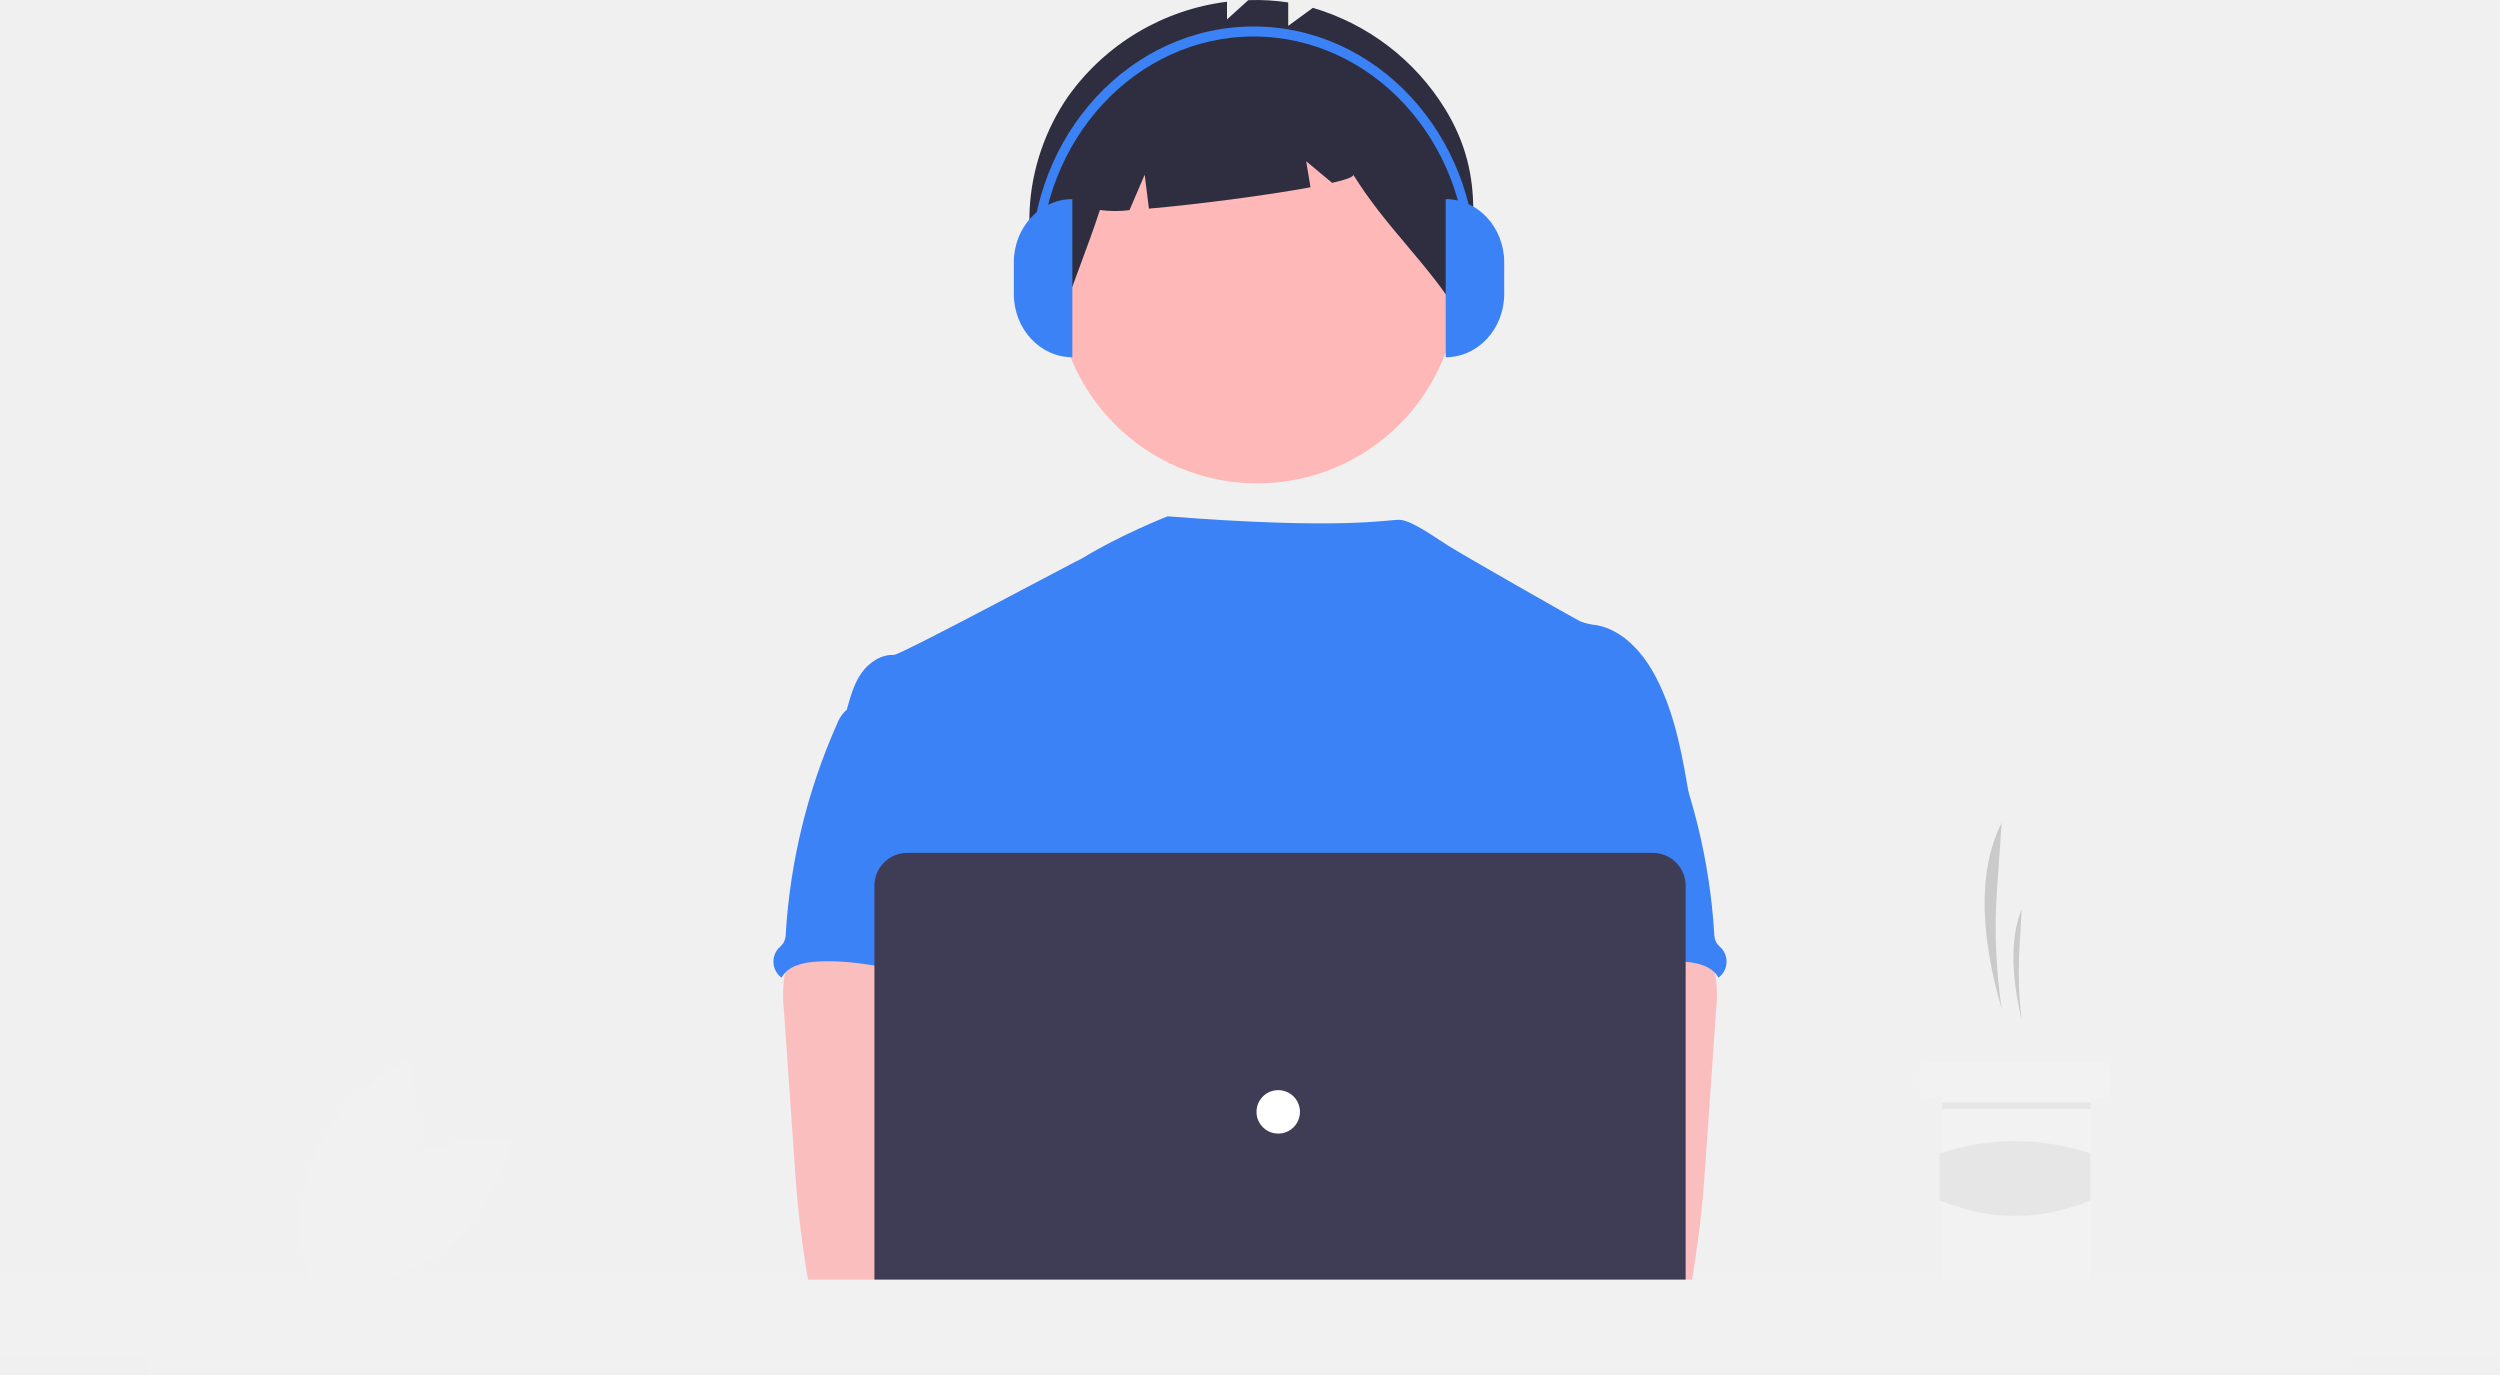
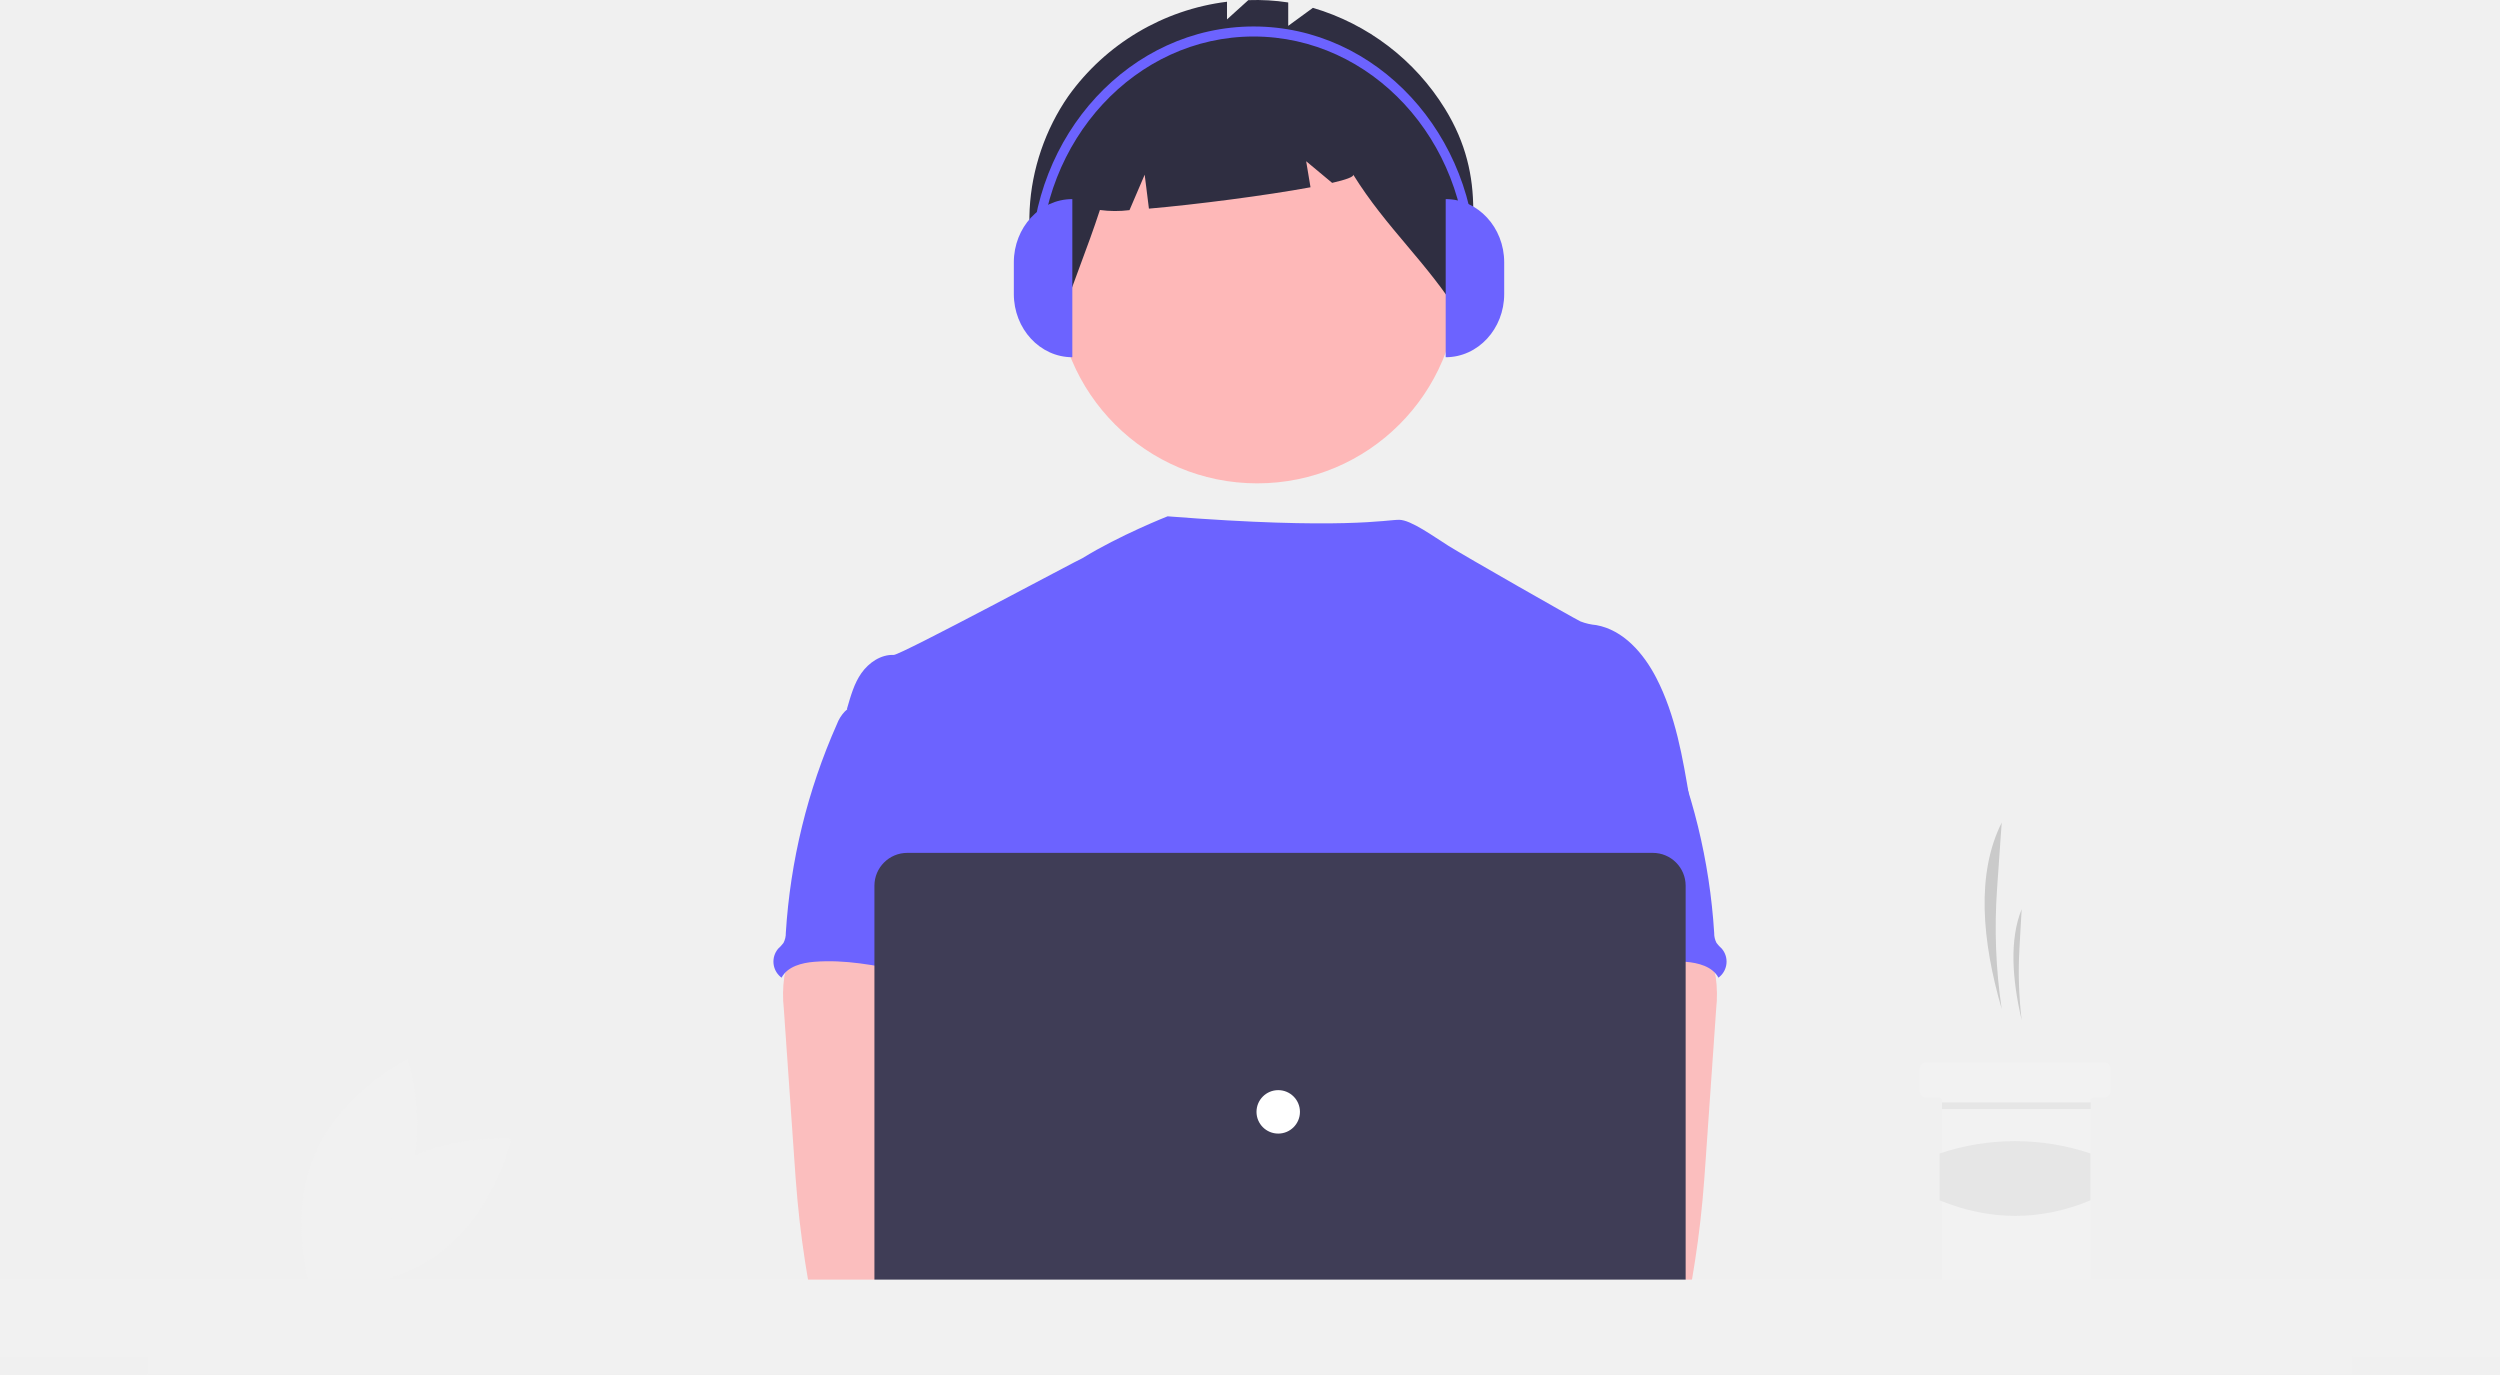
<svg xmlns="http://www.w3.org/2000/svg" data-name="Layer 1" width="878.63" height="483" viewBox="0 0 878.63 483">
  <path d="M294.716,621.203c-19.511,14.544-25.04,40.135-25.04,40.135s26.104,2.009,45.615-12.535,25.04-40.135,25.04-40.135S314.227,606.659,294.716,621.203Z" transform="translate(-160.6848 -208.5)" fill="#f1f1f1" />
  <path d="M302.844,628.032c-9.377,22.456-32.862,34.028-32.862,34.028s-8.281-24.837,1.096-47.293,32.862-34.028,32.862-34.028S312.221,605.576,302.844,628.032Z" transform="translate(-160.6848 -208.5)" fill="#f1f1f1" />
  <path d="M864.187,563.114h0a194.657,194.657,0,0,1-1.633-42.195l1.633-23.307h0c-9,17.908-6.966,41.479,0,65.502Z" transform="translate(-160.6848 -208.5)" fill="#cacaca" />
  <path d="M871.205,567.013h0a143.091,143.091,0,0,1-.786-25.116l.786-13.873h0C866.875,538.683,867.854,552.713,871.205,567.013Z" transform="translate(-160.6848 -208.5)" fill="#cacaca" />
  <path d="M902.401,584.17v7.798a2.352,2.352,0,0,1-2.339,2.339h-3.899a.777.777,0,0,0-.78.78v63.943a2.351,2.351,0,0,1-2.339,2.339H845.476a2.341,2.341,0,0,1-2.339-2.339V595.087a.782.782,0,0,0-.78-.78H837.678a2.341,2.341,0,0,1-2.339-2.339v-7.798a2.336,2.336,0,0,1,2.339-2.339h62.383A2.346,2.346,0,0,1,902.401,584.17Z" transform="translate(-160.6848 -208.5)" fill="#f2f2f2" />
  <rect x="682.522" y="387.445" width="52.246" height="2.339" fill="#e6e6e6" />
  <path d="M895.383,630.369c-17.483,7.235-35.156,7.315-53.026,0v-16.481a83.274,83.274,0,0,1,53.026,0Z" transform="translate(-160.6848 -208.5)" fill="#e6e6e6" />
  <circle id="fff0188c-9915-4c0d-8339-9317a77083e8" data-name="Ellipse 276" cx="441.853" cy="99.211" r="70.666" fill="#feb8b8" />
-   <path id="ac220ed6-7c3f-4d1e-8d82-3295770c496a-3758" data-name="Path 1461" d="M668.54,246.746a81.614,81.614,0,0,0-46.43-35.492l-8.675,6.331v-8.22a75.123,75.123,0,0,0-14.032-.817l-7.485,6.772V209.11a80.834,80.834,0,0,0-55.763,33.169c-16.254,23.432-18.998,56.032-3.011,79.652,4.388-13.487,9.715-26.142,14.104-39.628a39.916,39.916,0,0,0,10.399.05l5.339-12.459,1.492,11.931c16.55-1.441,41.096-4.607,56.785-7.508l-1.526-9.154,9.128,7.606c4.806-1.106,7.66-2.11,7.425-2.877,11.668,18.811,25.948,30.826,37.616,49.637C678.337,293.006,683.437,270.951,668.54,246.746Z" transform="translate(-160.6848 -208.5)" fill="#2f2e41" />
-   <path d="M754.52,489.43c-2.43-14.619-4.936-29.519-11.731-42.689-4.466-8.626-11.554-16.847-21.11-18.552a20.422,20.422,0,0,1-5.497-1.272c-2.8-1.349-40.425-22.827-46.405-26.568-5.135-3.212-13.24-9.158-17.327-9.158-4.112-.09-19.878,3.579-81.414-1.231,0,0-16.905,6.663-29.985,14.743-.198-.131-63.869,34.06-66.261,33.97-4.53-.191-8.741,2.71-11.338,6.362-2.596,3.652-3.814,8.174-5.089,12.546,13.907,30.97,26.631,61.98,40.539,92.95a7.931,7.931,0,0,1,1.006,3.815,9.31,9.31,0,0,1-1.73,3.815c-6.82,10.956-6.603,24.736-5.858,37.613.746,12.877,1.668,26.478-4.087,38.02-1.565,3.169-3.601,6.069-5.089,9.238-3.486,7.177-4.746,30.131-2.71,37.842l255.121,7.309C730.067,673.102,754.52,489.43,754.52,489.43Z" transform="translate(-160.6848 -208.5)" fill="#3b82f6" />
-   <path id="bb46eb08-8e3e-4ac5-913b-26d221d967b9-3759" data-name="Path 1421" d="M436.31,551.903a45.043,45.043,0,0,0-.153,11.109l3.657,52.513c.343,4.949.681,9.887,1.146,14.824.877,9.581,2.188,19.086,3.815,28.578a5.09,5.09,0,0,0,5.216,4.949c16.096,3.406,32.726,3.27,49.153,2.342,25.067-1.399,89.198-4.046,93.116-9.136s1.635-13.322-3.474-17.438-89.739-14.149-89.739-14.149c.827-6.553,3.321-12.724,5.688-18.946,4.25-11.035,8.22-22.432,8.297-34.253s-4.377-24.25-14.061-31.022c-7.966-5.56-18.221-6.591-27.928-6.362-7.062.203-19.265-1.489-25.716,1.272C440.223,538.431,437.264,546.905,436.31,551.903Z" transform="translate(-160.6848 -208.5)" fill="#fbbebe" />
-   <path id="efe93a1e-ccdd-49fd-af5f-e26394aa0937-3760" data-name="Path 1430" d="M457.627,458.523a13.17,13.17,0,0,0-2.824,4.518A213.588,213.588,0,0,0,436.862,536.356a7.329,7.329,0,0,1-.827,3.55,15.535,15.535,0,0,1-1.87,2.023,7.024,7.024,0,0,0,.84,9.898q.173.146.356.281c2.099-3.951,7.125-5.242,11.592-5.586,21.389-1.692,42.282,8.259,63.734,7.508-1.514-5.23-3.691-10.256-4.925-15.548-5.459-23.502,8.156-49.089-.191-71.726-1.667-4.53-4.453-8.983-8.843-10.968a23.555,23.555,0,0,0-5.662-1.499c-5.421-.98-16.212-5.166-21.453-3.486-1.935.624-2.697,2.443-4.301,3.542C462.877,455.902,459.646,456.474,457.627,458.523Z" transform="translate(-160.6848 -208.5)" fill="#3b82f6" />
-   <path id="a38c3c09-000b-42b7-8619-0229d8aff5e9-3761" data-name="Path 1421" d="M754.672,536.183c-6.451-2.762-18.653-1.069-25.716-1.272-9.707-.229-19.962.802-27.928,6.362-9.684,6.772-14.137,19.201-14.061,31.022s4.046,23.218,8.297,34.253c2.366,6.222,4.861,12.393,5.688,18.946,0,0-84.63,10.034-89.739,14.149s-7.392,12.348-3.474,17.438,126.173,10.2,142.269,6.794a5.09,5.09,0,0,0,5.216-4.949c1.627-9.491,2.937-18.996,3.815-28.578.465-4.937.802-9.874,1.146-14.824l3.657-52.513a45.043,45.043,0,0,0-.153-11.109C762.736,546.905,759.777,538.431,754.672,536.183Z" transform="translate(-160.6848 -208.5)" fill="#fbbebe" />
-   <path id="bd3879bf-5d05-49be-b690-c4d97e29a2ab-3762" data-name="Path 1430" d="M734.687,454.346c-1.603-1.099-2.366-2.918-4.301-3.542-5.241-1.68-16.032,2.507-21.453,3.486a23.555,23.555,0,0,0-5.662,1.499c-4.389,1.985-7.175,6.438-8.843,10.968-8.347,22.637,5.268,48.224-.191,71.726-1.234,5.293-3.411,10.318-4.925,15.548,21.453.751,42.346-9.2,63.734-7.508,4.467.343,9.493,1.635,11.592,5.586q.183-.135.356-.281a7.024,7.024,0,0,0,.84-9.898,15.535,15.535,0,0,1-1.87-2.023,7.329,7.329,0,0,1-.827-3.55,213.588,213.588,0,0,0-17.941-73.316,13.17,13.17,0,0,0-2.824-4.518C740.354,456.474,737.123,455.902,734.687,454.346Z" transform="translate(-160.6848 -208.5)" fill="#3b82f6" />
+   <path id="ac220ed6-7c3f-4d1e-8d82-3295770c496a-111" data-name="Path 1461" d="M668.54,246.746a81.614,81.614,0,0,0-46.43-35.492l-8.675,6.331v-8.22a75.123,75.123,0,0,0-14.032-.817l-7.485,6.772V209.11a80.834,80.834,0,0,0-55.763,33.169c-16.254,23.432-18.998,56.032-3.011,79.652,4.388-13.487,9.715-26.142,14.104-39.628a39.916,39.916,0,0,0,10.399.05l5.339-12.459,1.492,11.931c16.55-1.441,41.096-4.607,56.785-7.508l-1.526-9.154,9.128,7.606c4.806-1.106,7.66-2.11,7.425-2.877,11.668,18.811,25.948,30.826,37.616,49.637C678.337,293.006,683.437,270.951,668.54,246.746Z" transform="translate(-160.6848 -208.5)" fill="#2f2e41" />
+   <path d="M754.52,489.43c-2.43-14.619-4.936-29.519-11.731-42.689-4.466-8.626-11.554-16.847-21.11-18.552a20.422,20.422,0,0,1-5.497-1.272c-2.8-1.349-40.425-22.827-46.405-26.568-5.135-3.212-13.24-9.158-17.327-9.158-4.112-.09-19.878,3.579-81.414-1.231,0,0-16.905,6.663-29.985,14.743-.198-.131-63.869,34.06-66.261,33.97-4.53-.191-8.741,2.71-11.338,6.362-2.596,3.652-3.814,8.174-5.089,12.546,13.907,30.97,26.631,61.98,40.539,92.95a7.931,7.931,0,0,1,1.006,3.815,9.31,9.31,0,0,1-1.73,3.815c-6.82,10.956-6.603,24.736-5.858,37.613.746,12.877,1.668,26.478-4.087,38.02-1.565,3.169-3.601,6.069-5.089,9.238-3.486,7.177-4.746,30.131-2.71,37.842l255.121,7.309C730.067,673.102,754.52,489.43,754.52,489.43Z" transform="translate(-160.6848 -208.5)" fill="#6c63ff" />
+   <path id="bb46eb08-8e3e-4ac5-913b-26d221d967b9-112" data-name="Path 1421" d="M436.31,551.903a45.043,45.043,0,0,0-.153,11.109l3.657,52.513c.343,4.949.681,9.887,1.146,14.824.877,9.581,2.188,19.086,3.815,28.578a5.09,5.09,0,0,0,5.216,4.949c16.096,3.406,32.726,3.27,49.153,2.342,25.067-1.399,89.198-4.046,93.116-9.136s1.635-13.322-3.474-17.438-89.739-14.149-89.739-14.149c.827-6.553,3.321-12.724,5.688-18.946,4.25-11.035,8.22-22.432,8.297-34.253s-4.377-24.25-14.061-31.022c-7.966-5.56-18.221-6.591-27.928-6.362-7.062.203-19.265-1.489-25.716,1.272C440.223,538.431,437.264,546.905,436.31,551.903Z" transform="translate(-160.6848 -208.5)" fill="#fbbebe" />
+   <path id="efe93a1e-ccdd-49fd-af5f-e26394aa0937-113" data-name="Path 1430" d="M457.627,458.523a13.17,13.17,0,0,0-2.824,4.518A213.588,213.588,0,0,0,436.862,536.356a7.329,7.329,0,0,1-.827,3.55,15.535,15.535,0,0,1-1.87,2.023,7.024,7.024,0,0,0,.84,9.898q.173.146.356.281c2.099-3.951,7.125-5.242,11.592-5.586,21.389-1.692,42.282,8.259,63.734,7.508-1.514-5.23-3.691-10.256-4.925-15.548-5.459-23.502,8.156-49.089-.191-71.726-1.667-4.53-4.453-8.983-8.843-10.968a23.555,23.555,0,0,0-5.662-1.499c-5.421-.98-16.212-5.166-21.453-3.486-1.935.624-2.697,2.443-4.301,3.542C462.877,455.902,459.646,456.474,457.627,458.523Z" transform="translate(-160.6848 -208.5)" fill="#6c63ff" />
+   <path id="a38c3c09-000b-42b7-8619-0229d8aff5e9-114" data-name="Path 1421" d="M754.672,536.183c-6.451-2.762-18.653-1.069-25.716-1.272-9.707-.229-19.962.802-27.928,6.362-9.684,6.772-14.137,19.201-14.061,31.022s4.046,23.218,8.297,34.253c2.366,6.222,4.861,12.393,5.688,18.946,0,0-84.63,10.034-89.739,14.149s-7.392,12.348-3.474,17.438,126.173,10.2,142.269,6.794a5.09,5.09,0,0,0,5.216-4.949c1.627-9.491,2.937-18.996,3.815-28.578.465-4.937.802-9.874,1.146-14.824l3.657-52.513a45.043,45.043,0,0,0-.153-11.109C762.736,546.905,759.777,538.431,754.672,536.183Z" transform="translate(-160.6848 -208.5)" fill="#fbbebe" />
+   <path id="bd3879bf-5d05-49be-b690-c4d97e29a2ab-115" data-name="Path 1430" d="M734.687,454.346c-1.603-1.099-2.366-2.918-4.301-3.542-5.241-1.68-16.032,2.507-21.453,3.486a23.555,23.555,0,0,0-5.662,1.499c-4.389,1.985-7.175,6.438-8.843,10.968-8.347,22.637,5.268,48.224-.191,71.726-1.234,5.293-3.411,10.318-4.925,15.548,21.453.751,42.346-9.2,63.734-7.508,4.467.343,9.493,1.635,11.592,5.586q.183-.135.356-.281a7.024,7.024,0,0,0,.84-9.898,15.535,15.535,0,0,1-1.87-2.023,7.329,7.329,0,0,1-.827-3.55,213.588,213.588,0,0,0-17.941-73.316,13.17,13.17,0,0,0-2.824-4.518C740.354,456.474,737.123,455.902,734.687,454.346Z" transform="translate(-160.6848 -208.5)" fill="#6c63ff" />
  <circle cx="420.924" cy="438.81" r="19.073" fill="#fbbebe" />
  <circle cx="463.156" cy="438.81" r="19.073" fill="#fbbebe" />
  <path d="M741.572,690.288H479.542a11.552,11.552,0,0,1-11.539-11.539V519.783a11.552,11.552,0,0,1,11.539-11.539H741.572a11.552,11.552,0,0,1,11.539,11.539V678.75A11.552,11.552,0,0,1,741.572,690.288Z" transform="translate(-160.6848 -208.5)" fill="#3f3d56" />
  <circle id="bf1cdf42-3b4f-4239-91c9-f6802a29e918" data-name="Ellipse 263" cx="449.236" cy="390.766" r="7.635" fill="#fff" />
  <polygon points="878.63 449.724 0 449.724 0 476.724 51.97 476.724 51.97 483 826.68 483 826.68 476.724 878.63 476.724 878.63 449.724" fill="#f1f1f1" />
-   <path d="M537.556,334.049h0c-11.355,0-20.559-9.952-20.559-22.229h0V300.705c0-12.277,9.205-22.229,20.559-22.229h0v55.574Z" transform="translate(-160.6848 -208.5)" fill="#3b82f6" />
-   <path d="M668.779,278.476h0c11.355,0,20.559,9.952,20.559,22.229v11.115c0,12.277-9.205,22.229-20.559,22.229h0V278.476Z" transform="translate(-160.6848 -208.5)" fill="#3b82f6" />
-   <path d="M679.553,302.452h-3.262c0-44.73-33.656-81.121-75.026-81.121-41.369,0-75.026,36.391-75.026,81.121h-3.262c0-46.675,35.12-84.648,78.288-84.648C644.433,217.804,679.553,255.777,679.553,302.452Z" transform="translate(-160.6848 -208.5)" fill="#3b82f6" />
+   <path d="M537.556,334.049h0c-11.355,0-20.559-9.952-20.559-22.229h0V300.705c0-12.277,9.205-22.229,20.559-22.229h0v55.574Z" transform="translate(-160.6848 -208.5)" fill="#6c63ff" />
+   <path d="M668.779,278.476h0c11.355,0,20.559,9.952,20.559,22.229v11.115c0,12.277-9.205,22.229-20.559,22.229h0V278.476Z" transform="translate(-160.6848 -208.5)" fill="#6c63ff" />
+   <path d="M679.553,302.452h-3.262c0-44.73-33.656-81.121-75.026-81.121-41.369,0-75.026,36.391-75.026,81.121h-3.262c0-46.675,35.12-84.648,78.288-84.648C644.433,217.804,679.553,255.777,679.553,302.452Z" transform="translate(-160.6848 -208.5)" fill="#6c63ff" />
</svg>
